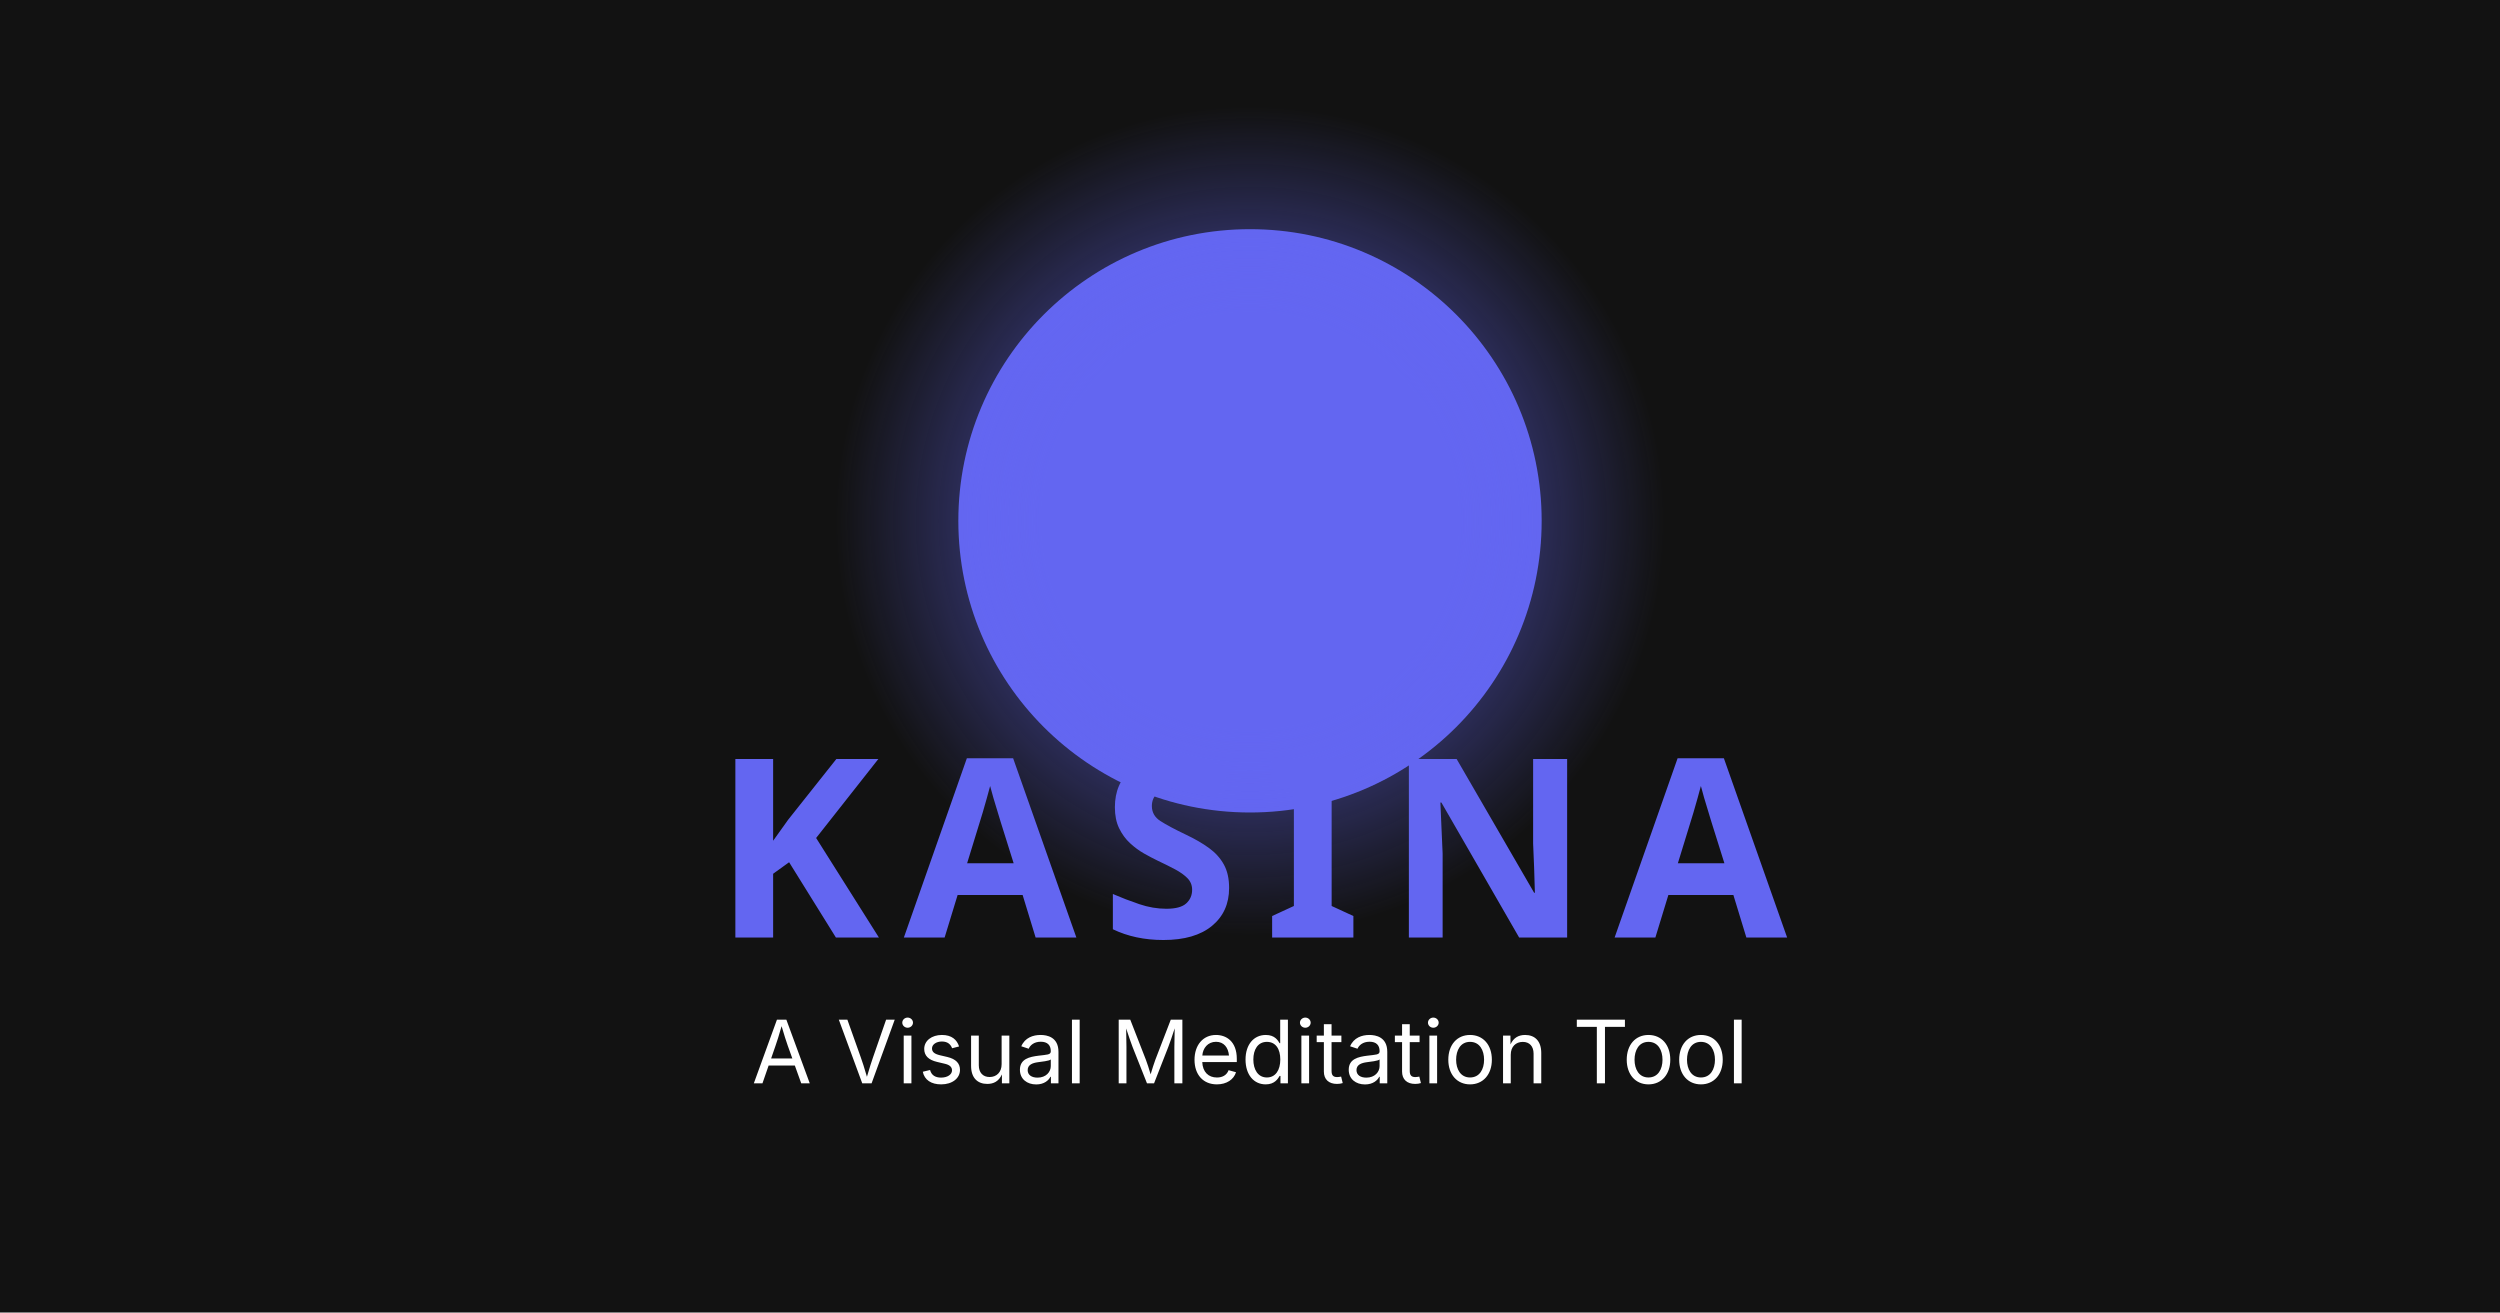
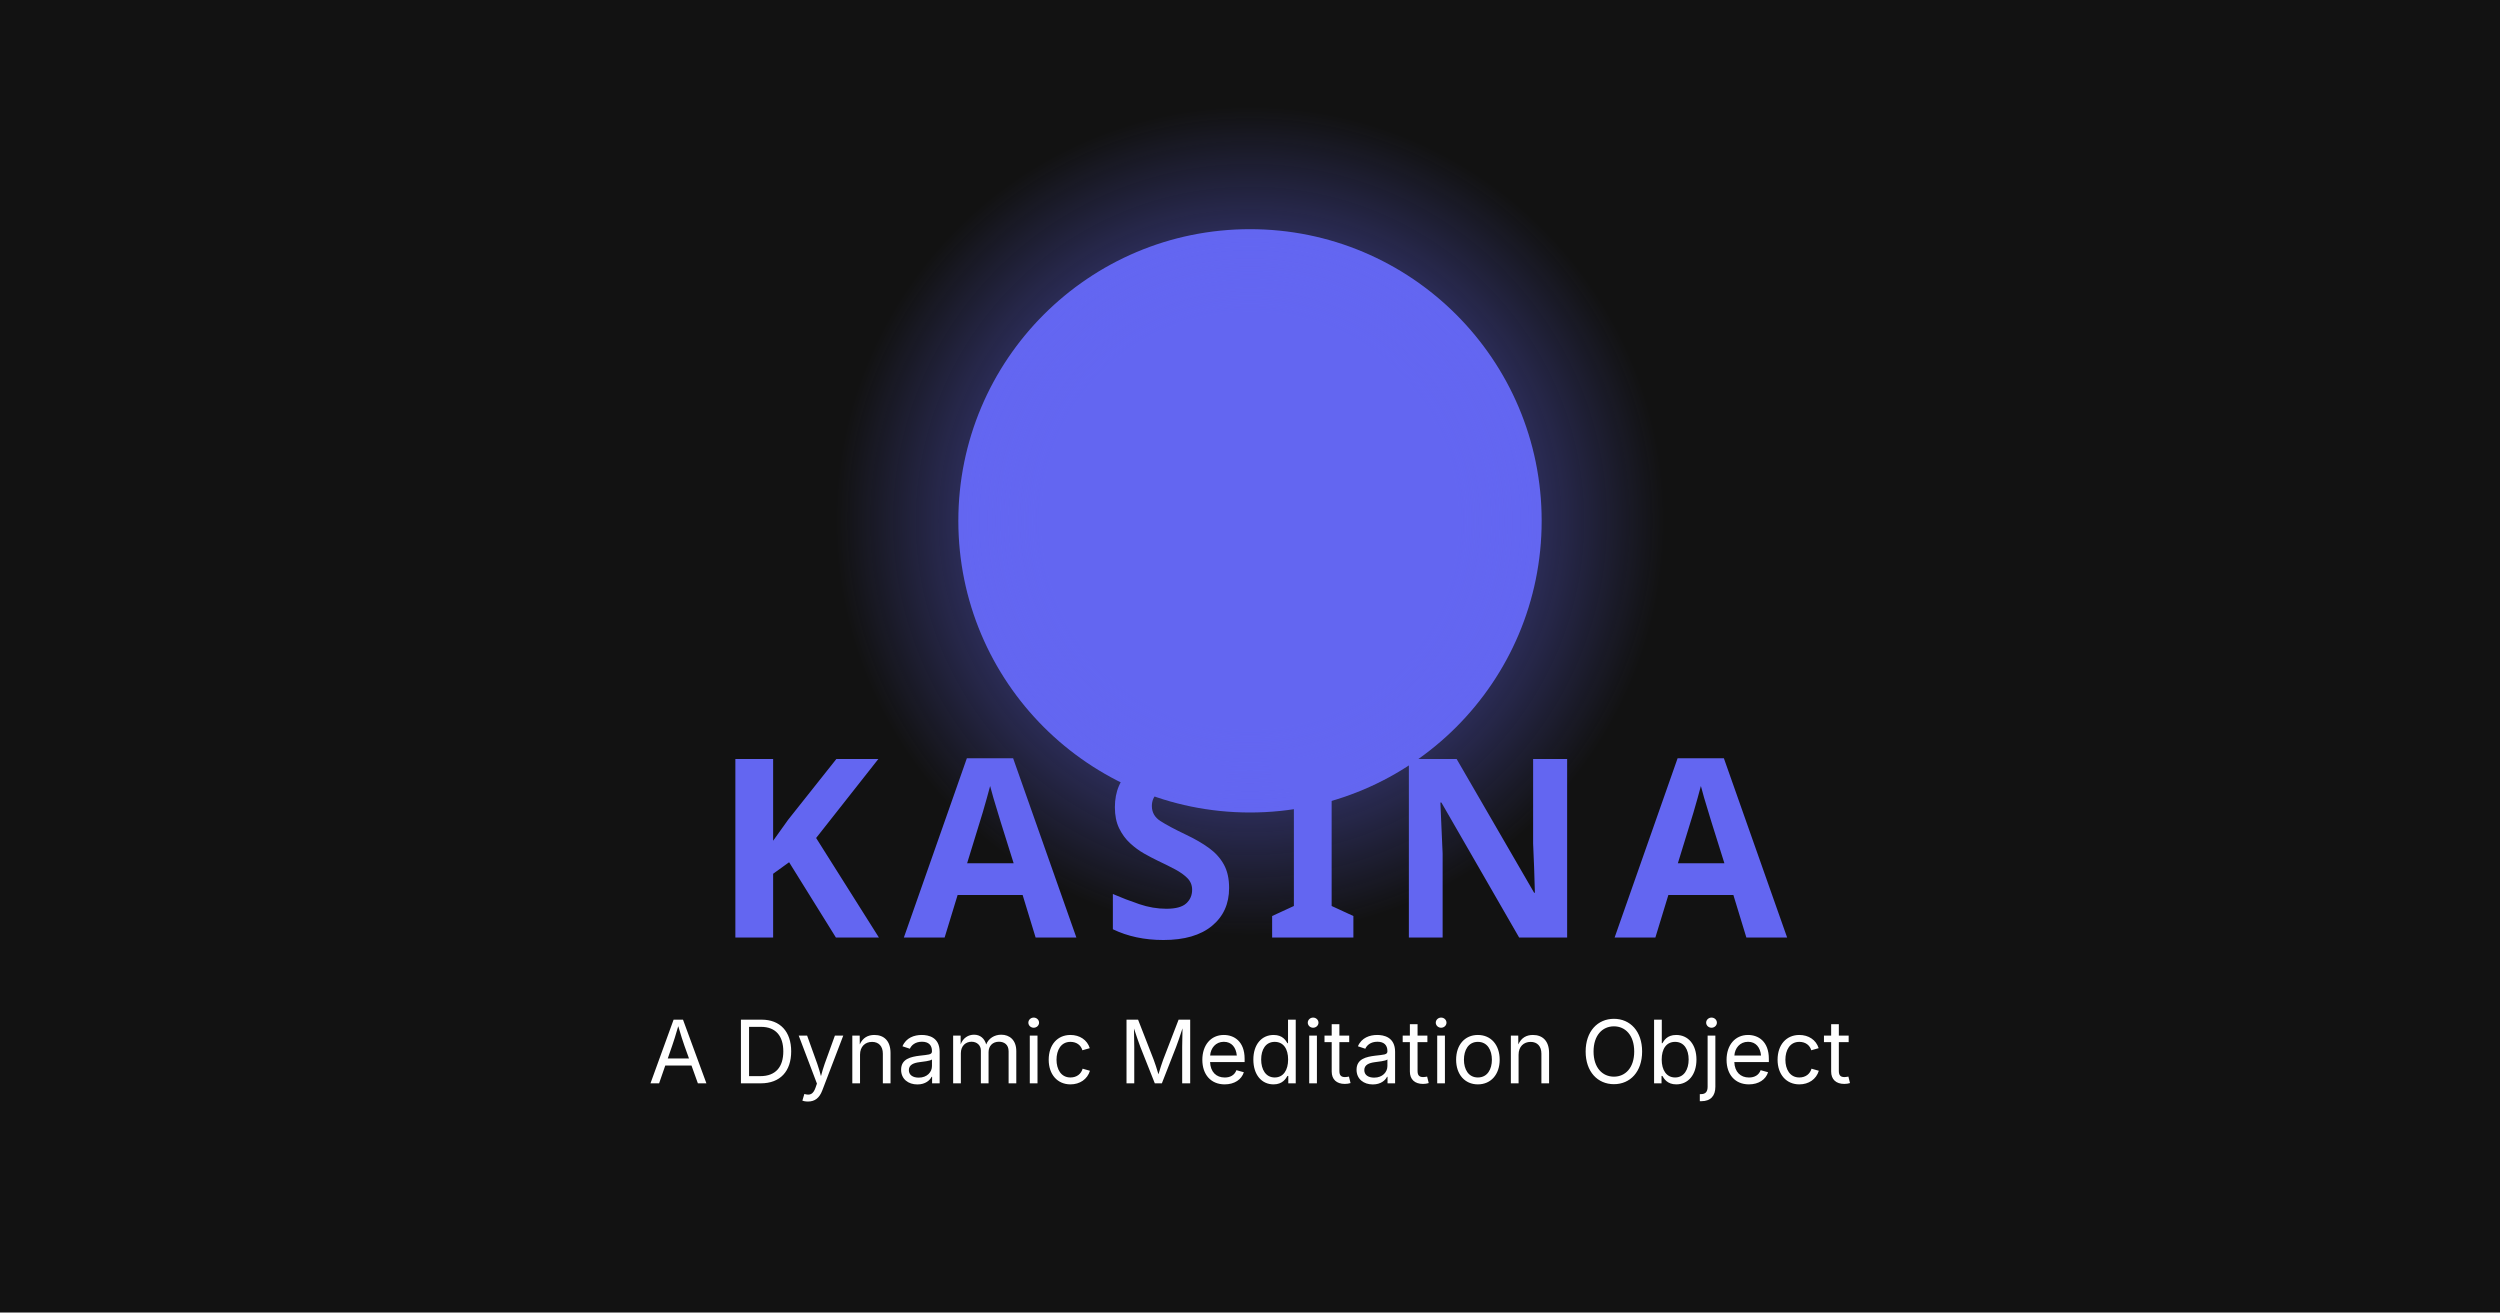
<svg xmlns="http://www.w3.org/2000/svg" width="1200" height="630" viewBox="0 0 1200 630" fill="none">
  <rect width="1200" height="630" fill="#121212" />
  <circle cx="600" cy="250" r="140" fill="#6366F1" />
  <circle cx="600" cy="250" r="200" fill="url(#orbGlow)" />
  <text x="600" y="450" font-family="'Nunito', sans-serif" font-size="120" font-weight="800" letter-spacing="12" text-anchor="middle" fill="#6366F1" style="text-transform: uppercase;">KASINA</text>
-   <text x="600" y="520" font-family="'Inter', sans-serif" font-size="42" font-weight="400" text-anchor="middle" fill="#FFFFFF">A Visual Meditation Tool</text>
+   <text x="600" y="520" font-family="'Inter', sans-serif" font-size="42" font-weight="400" text-anchor="middle" fill="#FFFFFF">A Dynamic Meditation Object</text>
  <defs>
    <radialGradient id="orbGlow" cx="0.5" cy="0.5" r="0.5" fx="0.5" fy="0.5">
      <stop offset="50%" stop-color="#6366F1" stop-opacity="0.5" />
      <stop offset="100%" stop-color="#6366F1" stop-opacity="0" />
    </radialGradient>
  </defs>
</svg>
